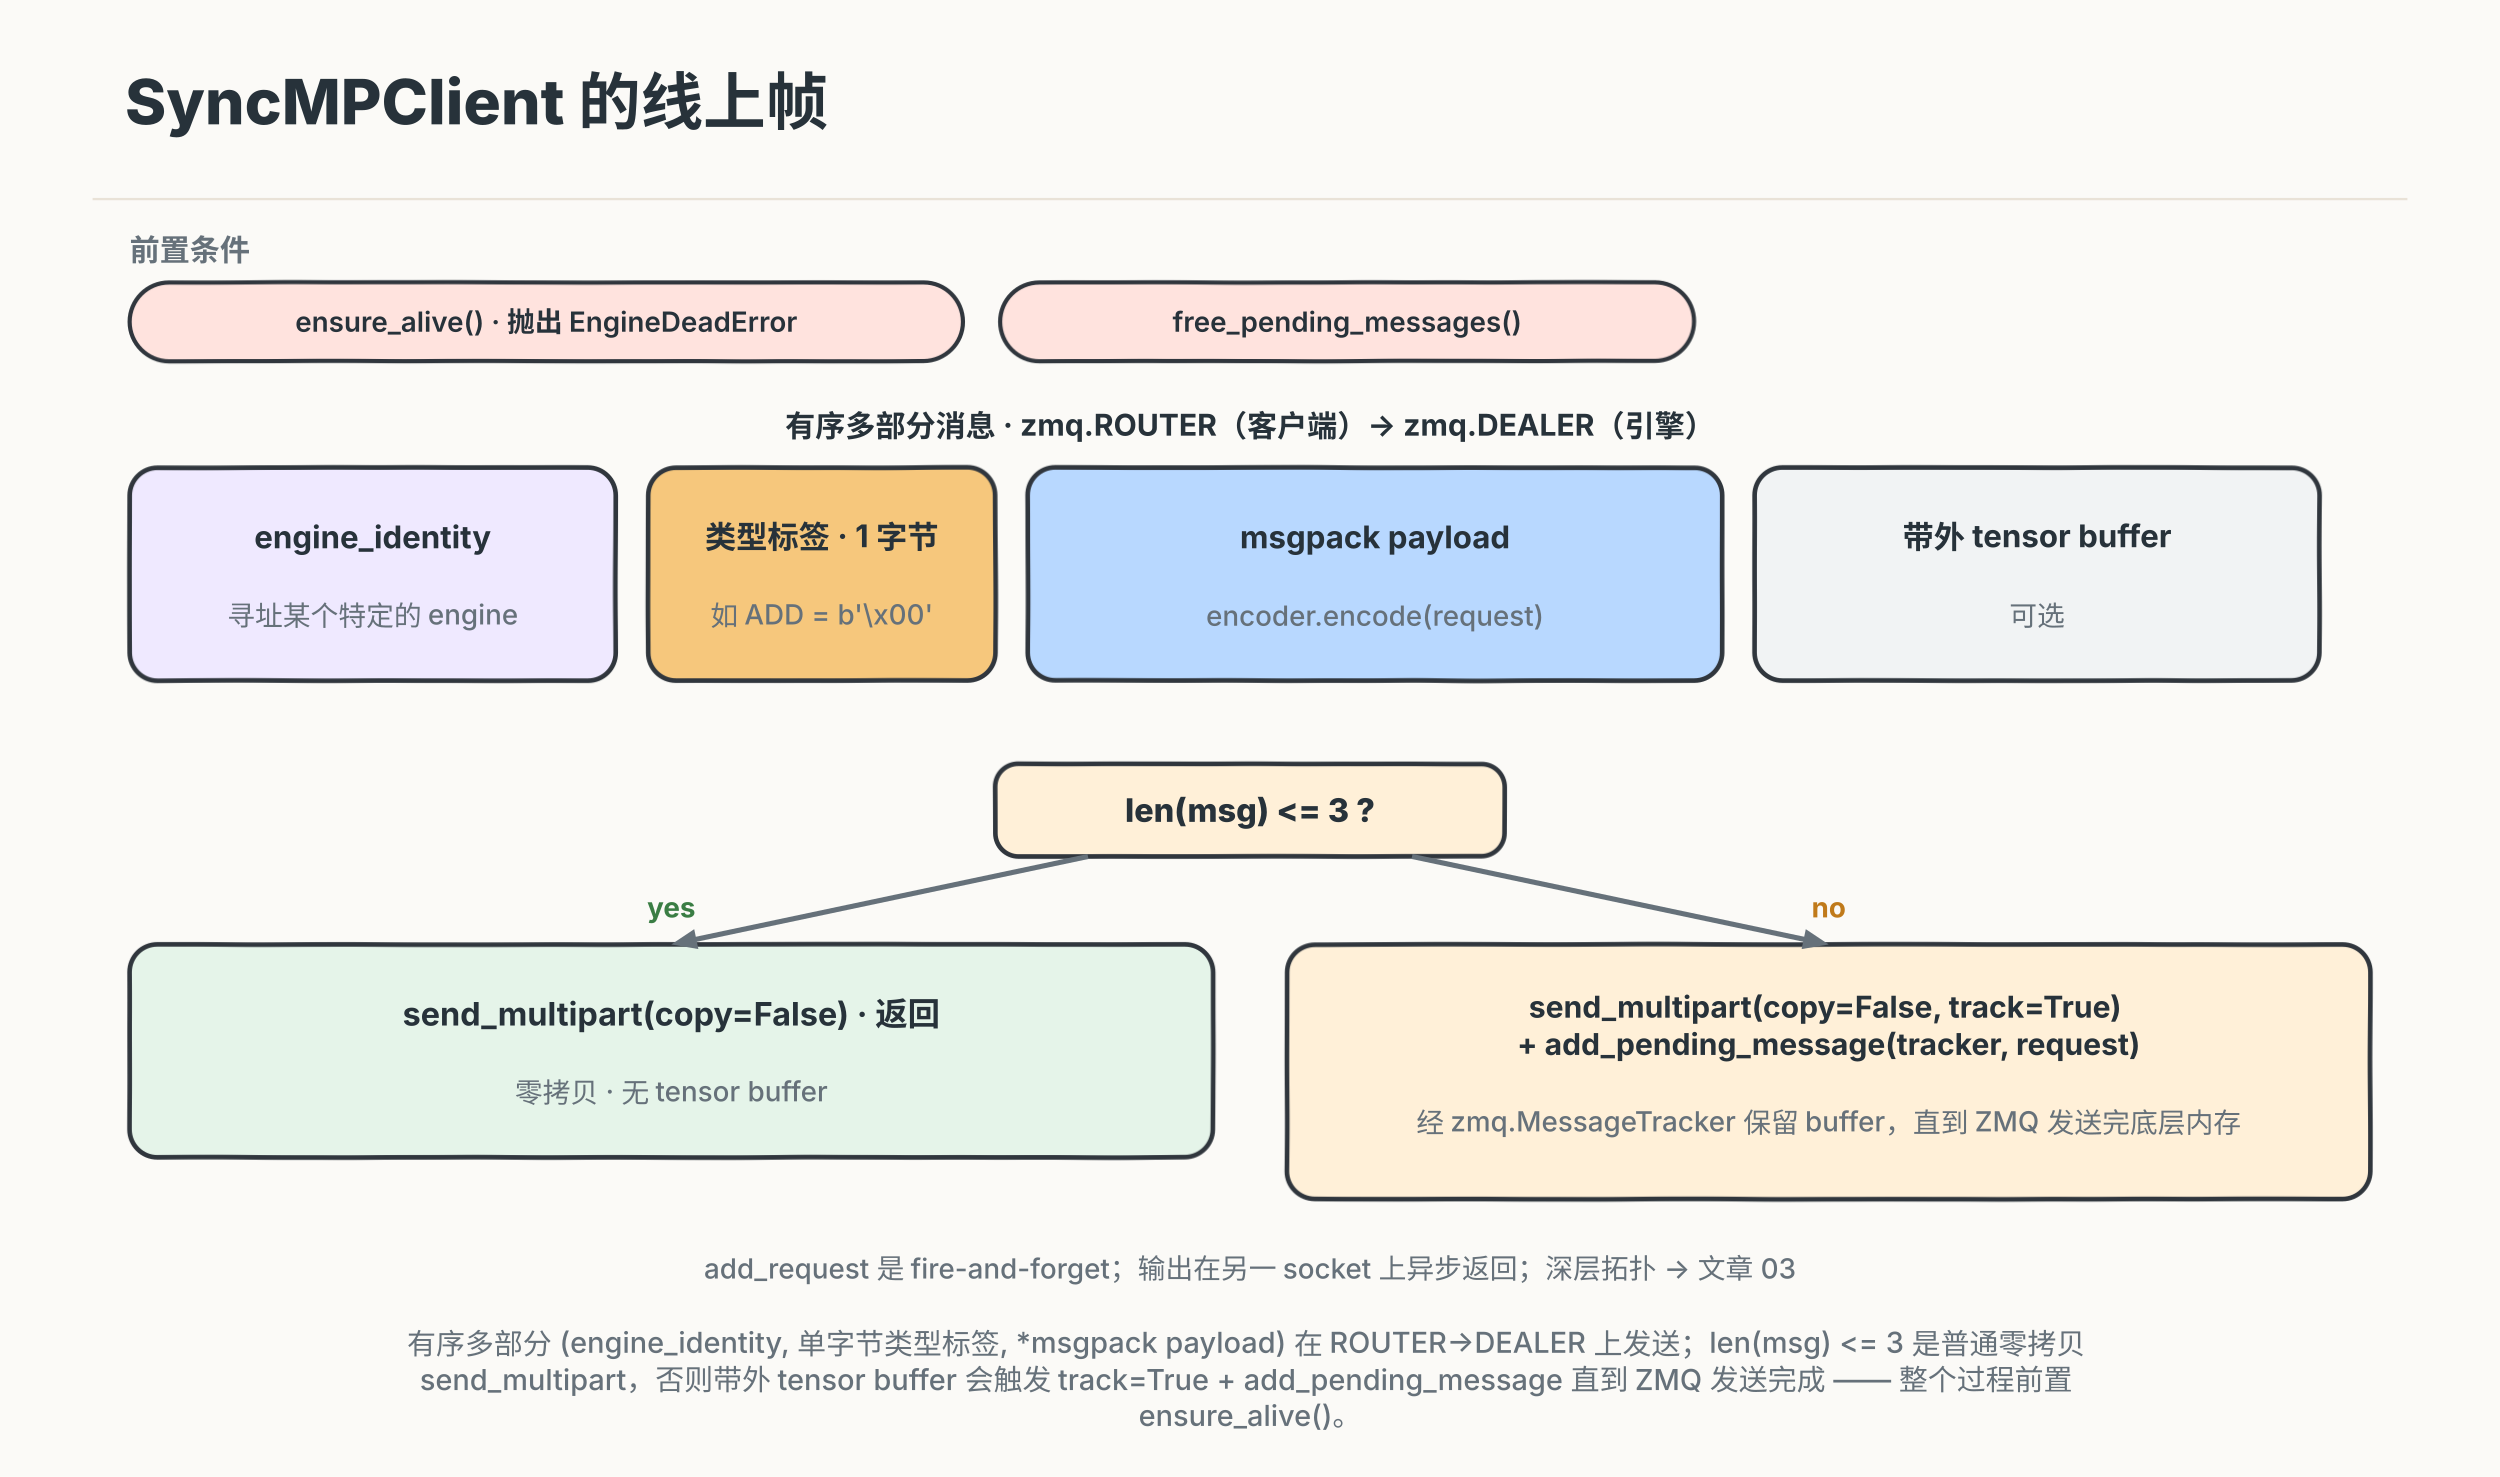
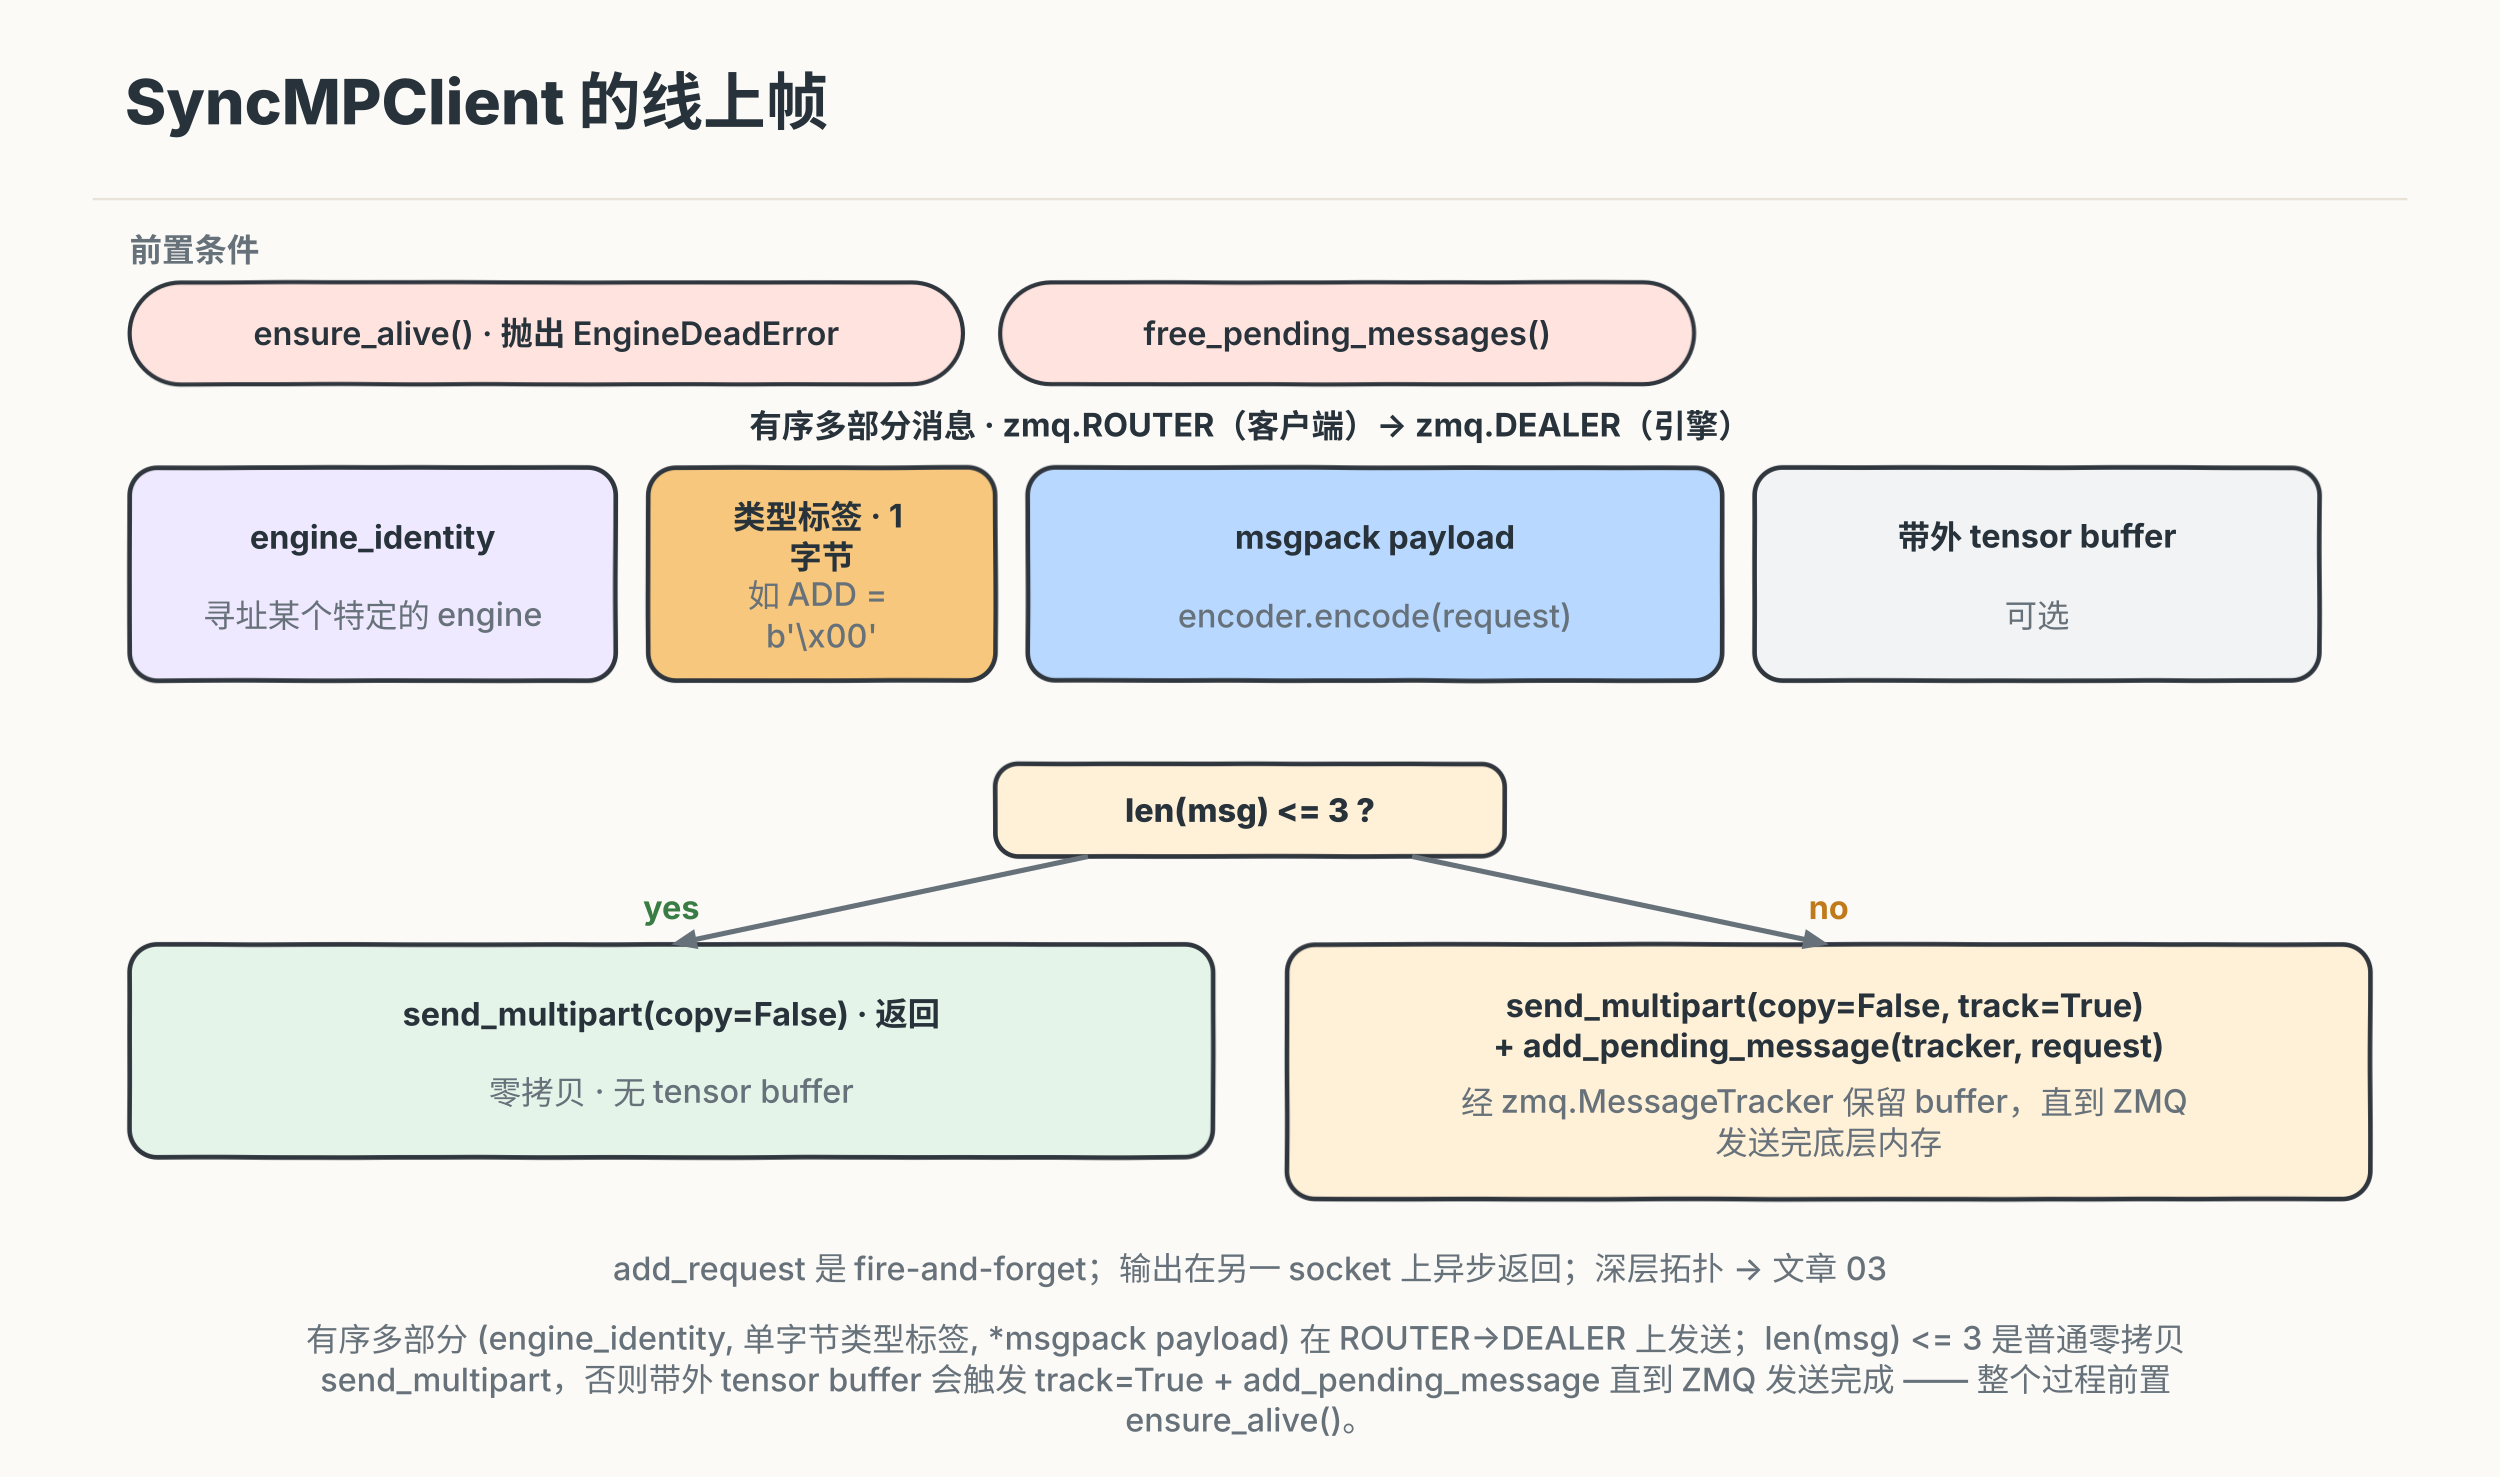
<svg xmlns="http://www.w3.org/2000/svg" width="1080" height="638" viewBox="0 0 1080 638" role="img" aria-label="SyncMPClient 的线上帧">
  <defs>
    <filter id="roughen">
      <feTurbulence type="fractalNoise" baseFrequency="0.018" numOctaves="2" seed="7" result="noise" />
      <feDisplacementMap in="SourceGraphic" in2="noise" scale="0.55" />
    </filter>
    <marker id="arrow" viewBox="0 0 12 12" refX="9.2" refY="6" markerUnits="userSpaceOnUse" markerWidth="12" markerHeight="12" orient="auto-start-reverse">
      <path d="M 1.5 2 L 11 6 L 1.5 10 z" fill="#30363d" />
    </marker>
    <style>
    text { font-family: Inter, -apple-system, BlinkMacSystemFont, "Segoe UI", "PingFang SC", "Noto Sans CJK SC", Arial, sans-serif; }
    .rough { filter: url(#roughen); }
  </style>
  </defs>
  <rect width="1080" height="638" fill="#fbfaf7" />
  <path d="M 40 86 H 1040" stroke="#e9e2d7" stroke-width="1" />
  <text x="54" y="53.72" text-anchor="start" font-size="27" font-weight="800" fill="#27323a">
    <tspan x="54" dy="0">SyncMPClient 的线上帧</tspan>
  </text>
-   <text x="56" y="112.68" text-anchor="start" font-size="13" font-weight="800" fill="#66717a">
+   <text x="56" y="113.04" text-anchor="start" font-size="14" font-weight="800" fill="#66717a">
    <tspan x="56" dy="0">前置条件</tspan>
  </text>
-   <rect class="rough" x="56" y="122" width="360" height="34" rx="17" fill="#ffe3de" stroke="#30363d" stroke-width="1.8" />
-   <text x="236" y="143.32" text-anchor="middle" font-size="12" font-weight="600" fill="#27323a">
+   <rect class="rough" x="56" y="122" width="360" height="44" rx="22" fill="#ffe3de" stroke="#30363d" stroke-width="1.8" />
+   <text x="236" y="149.04" text-anchor="middle" font-size="14" font-weight="600" fill="#27323a">
    <tspan x="236" dy="0">ensure_alive()  ·  抛出 EngineDeadError</tspan>
  </text>
-   <rect class="rough" x="432" y="122" width="300" height="34" rx="17" fill="#ffe3de" stroke="#30363d" stroke-width="1.8" />
-   <text x="582" y="143.32" text-anchor="middle" font-size="12" font-weight="600" fill="#27323a">
+   <rect class="rough" x="432" y="122" width="300" height="44" rx="22" fill="#ffe3de" stroke="#30363d" stroke-width="1.8" />
+   <text x="582" y="149.04" text-anchor="middle" font-size="14" font-weight="600" fill="#27323a">
    <tspan x="582" dy="0">free_pending_messages()</tspan>
  </text>
-   <text x="540" y="188.68" text-anchor="middle" font-size="13" font-weight="700" fill="#27323a">
+   <text x="540" y="189.04" text-anchor="middle" font-size="14" font-weight="700" fill="#27323a">
    <tspan x="540" dy="0">有序多部分消息  ·  zmq.ROUTER（客户端）→ zmq.DEALER（引擎）</tspan>
  </text>
  <rect class="rough" x="56" y="202" width="210" height="92" rx="12" fill="#efe9ff" stroke="#30363d" stroke-width="2" />
-   <text x="161" y="236.86" text-anchor="middle" font-size="13.5" font-weight="700" fill="#27323a">
+   <text x="161" y="237.04" text-anchor="middle" font-size="14" font-weight="700" fill="#27323a">
    <tspan x="161" dy="0">engine_identity</tspan>
  </text>
-   <text x="161" y="270.32" text-anchor="middle" font-size="12" font-weight="500" fill="#66717a">
+   <text x="161" y="271.04" text-anchor="middle" font-size="14" font-weight="500" fill="#66717a">
    <tspan x="161" dy="0">寻址某个特定的 engine</tspan>
  </text>
  <rect class="rough" x="280" y="202" width="150" height="92" rx="12" fill="#f6c77c" stroke="#30363d" stroke-width="2" />
-   <text x="355" y="236.86" text-anchor="middle" font-size="13.5" font-weight="700" fill="#27323a">
-     <tspan x="355" dy="0">类型标签 · 1 字节</tspan>
+   <text x="355" y="228.36" text-anchor="middle" font-size="14" font-weight="700" fill="#27323a">
+     <tspan x="355" dy="0">类型标签 · 1</tspan>
+     <tspan x="355" dy="17.36">字节</tspan>
  </text>
-   <text x="355" y="270.32" text-anchor="middle" font-size="12" font-weight="500" fill="#66717a">
-     <tspan x="355" dy="0">如 ADD = b'\x00'</tspan>
+   <text x="355" y="262.36" text-anchor="middle" font-size="14" font-weight="500" fill="#66717a">
+     <tspan x="355" dy="0">如 ADD =</tspan>
+     <tspan x="355" dy="17.36">b'\x00'</tspan>
  </text>
  <rect class="rough" x="444" y="202" width="300" height="92" rx="12" fill="#b8d8ff" stroke="#30363d" stroke-width="2" />
-   <text x="594" y="236.86" text-anchor="middle" font-size="13.5" font-weight="700" fill="#27323a">
+   <text x="594" y="237.04" text-anchor="middle" font-size="14" font-weight="700" fill="#27323a">
    <tspan x="594" dy="0">msgpack payload</tspan>
  </text>
-   <text x="594" y="270.32" text-anchor="middle" font-size="12" font-weight="500" fill="#66717a">
+   <text x="594" y="271.04" text-anchor="middle" font-size="14" font-weight="500" fill="#66717a">
    <tspan x="594" dy="0">encoder.encode(request)</tspan>
  </text>
  <rect class="rough" x="758" y="202" width="244" height="92" rx="12" fill="#f1f3f4" stroke="#30363d" stroke-width="2" />
-   <text x="880" y="236.86" text-anchor="middle" font-size="13.5" font-weight="700" fill="#27323a">
+   <text x="880" y="237.04" text-anchor="middle" font-size="14" font-weight="700" fill="#27323a">
    <tspan x="880" dy="0">带外 tensor buffer</tspan>
  </text>
-   <text x="880" y="270.32" text-anchor="middle" font-size="12" font-weight="500" fill="#66717a">
+   <text x="880" y="271.04" text-anchor="middle" font-size="14" font-weight="500" fill="#66717a">
    <tspan x="880" dy="0">可选</tspan>
  </text>
  <rect class="rough" x="430" y="330" width="220" height="40" rx="10" fill="#fff0d8" stroke="#30363d" stroke-width="2" />
  <text x="540" y="355.04" text-anchor="middle" font-size="14" font-weight="800" fill="#27323a">
    <tspan x="540" dy="0">len(msg) &lt;= 3 ?</tspan>
  </text>
  <rect class="rough" x="56" y="408" width="468" height="92" rx="12" fill="#e5f4e9" stroke="#30363d" stroke-width="2" />
  <text x="290" y="443.04" text-anchor="middle" font-size="14" font-weight="700" fill="#27323a">
    <tspan x="290" dy="0">send_multipart(copy=False)  ·  返回</tspan>
  </text>
-   <text x="290" y="476.32" text-anchor="middle" font-size="12" font-weight="500" fill="#66717a">
+   <text x="290" y="477.04" text-anchor="middle" font-size="14" font-weight="500" fill="#66717a">
    <tspan x="290" dy="0">零拷贝 · 无 tensor buffer</tspan>
  </text>
  <rect class="rough" x="556" y="408" width="468" height="110" rx="12" fill="#fff0d8" stroke="#30363d" stroke-width="2" />
-   <text x="790" y="439.62" text-anchor="middle" font-size="13" font-weight="700" fill="#27323a">
+   <text x="790" y="439.36" text-anchor="middle" font-size="14" font-weight="700" fill="#27323a">
    <tspan x="790" dy="0">send_multipart(copy=False, track=True)</tspan>
-     <tspan x="790" dy="16.12">+ add_pending_message(tracker, request)</tspan>
+     <tspan x="790" dy="17.36">+ add_pending_message(tracker, request)</tspan>
  </text>
-   <text x="790" y="489.32" text-anchor="middle" font-size="12" font-weight="500" fill="#66717a">
-     <tspan x="790" dy="0">经 zmq.MessageTracker 保留 buffer，直到 ZMQ 发送完底层内存</tspan>
+   <text x="790" y="481.36" text-anchor="middle" font-size="14" font-weight="500" fill="#66717a">
+     <tspan x="790" dy="0">经 zmq.MessageTracker 保留 buffer，直到 ZMQ</tspan>
+     <tspan x="790" dy="17.36">发送完底层内存</tspan>
  </text>
  <path d="M 470 370 L 296.8 406.6" fill="none" stroke="#66717a" stroke-width="2.2" />
  <path d="M 290 408 L 299.9 401.4 L 301.7 410.0 z" fill="#66717a" />
  <path d="M 610 370 L 783.2 406.6" fill="none" stroke="#66717a" stroke-width="2.2" />
  <path d="M 790 408 L 778.3 410.0 L 780.1 401.4 z" fill="#66717a" />
-   <text x="290" y="396.32" text-anchor="middle" font-size="12" font-weight="700" fill="#3a7d44">
+   <text x="290" y="397.04" text-anchor="middle" font-size="14" font-weight="700" fill="#3a7d44">
    <tspan x="290" dy="0">yes</tspan>
  </text>
-   <text x="790" y="396.32" text-anchor="middle" font-size="12" font-weight="700" fill="#c07a1a">
+   <text x="790" y="397.04" text-anchor="middle" font-size="14" font-weight="700" fill="#c07a1a">
    <tspan x="790" dy="0">no</tspan>
  </text>
-   <text x="540" y="552.32" text-anchor="middle" font-size="12" font-weight="500" fill="#66717a">
+   <text x="540" y="553.04" text-anchor="middle" font-size="14" font-weight="500" fill="#66717a">
    <tspan x="540" dy="0">add_request 是 fire-and-forget；输出在另一 socket 上异步返回；深层拓扑 → 文章 03</tspan>
  </text>
-   <text x="540" y="585" text-anchor="middle" font-size="12.5" font-weight="500" fill="#66717a">
+   <text x="540" y="583.68" text-anchor="middle" font-size="14" font-weight="500" fill="#66717a">
    <tspan x="540" dy="0">有序多部分 (engine_identity, 单字节类型标签, *msgpack payload) 在 ROUTER→DEALER 上发送；len(msg) &lt;= 3 是普通零拷贝</tspan>
-     <tspan x="540" dy="15.5">send_multipart，否则带外 tensor buffer 会触发 track=True + add_pending_message 直到 ZMQ 发送完成 —— 整个过程前置</tspan>
-     <tspan x="540" dy="15.5">ensure_alive()。</tspan>
+     <tspan x="540" dy="17.36">send_multipart，否则带外 tensor buffer 会触发 track=True + add_pending_message 直到 ZMQ 发送完成 —— 整个过程前置</tspan>
+     <tspan x="540" dy="17.36">ensure_alive()。</tspan>
  </text>
</svg>
